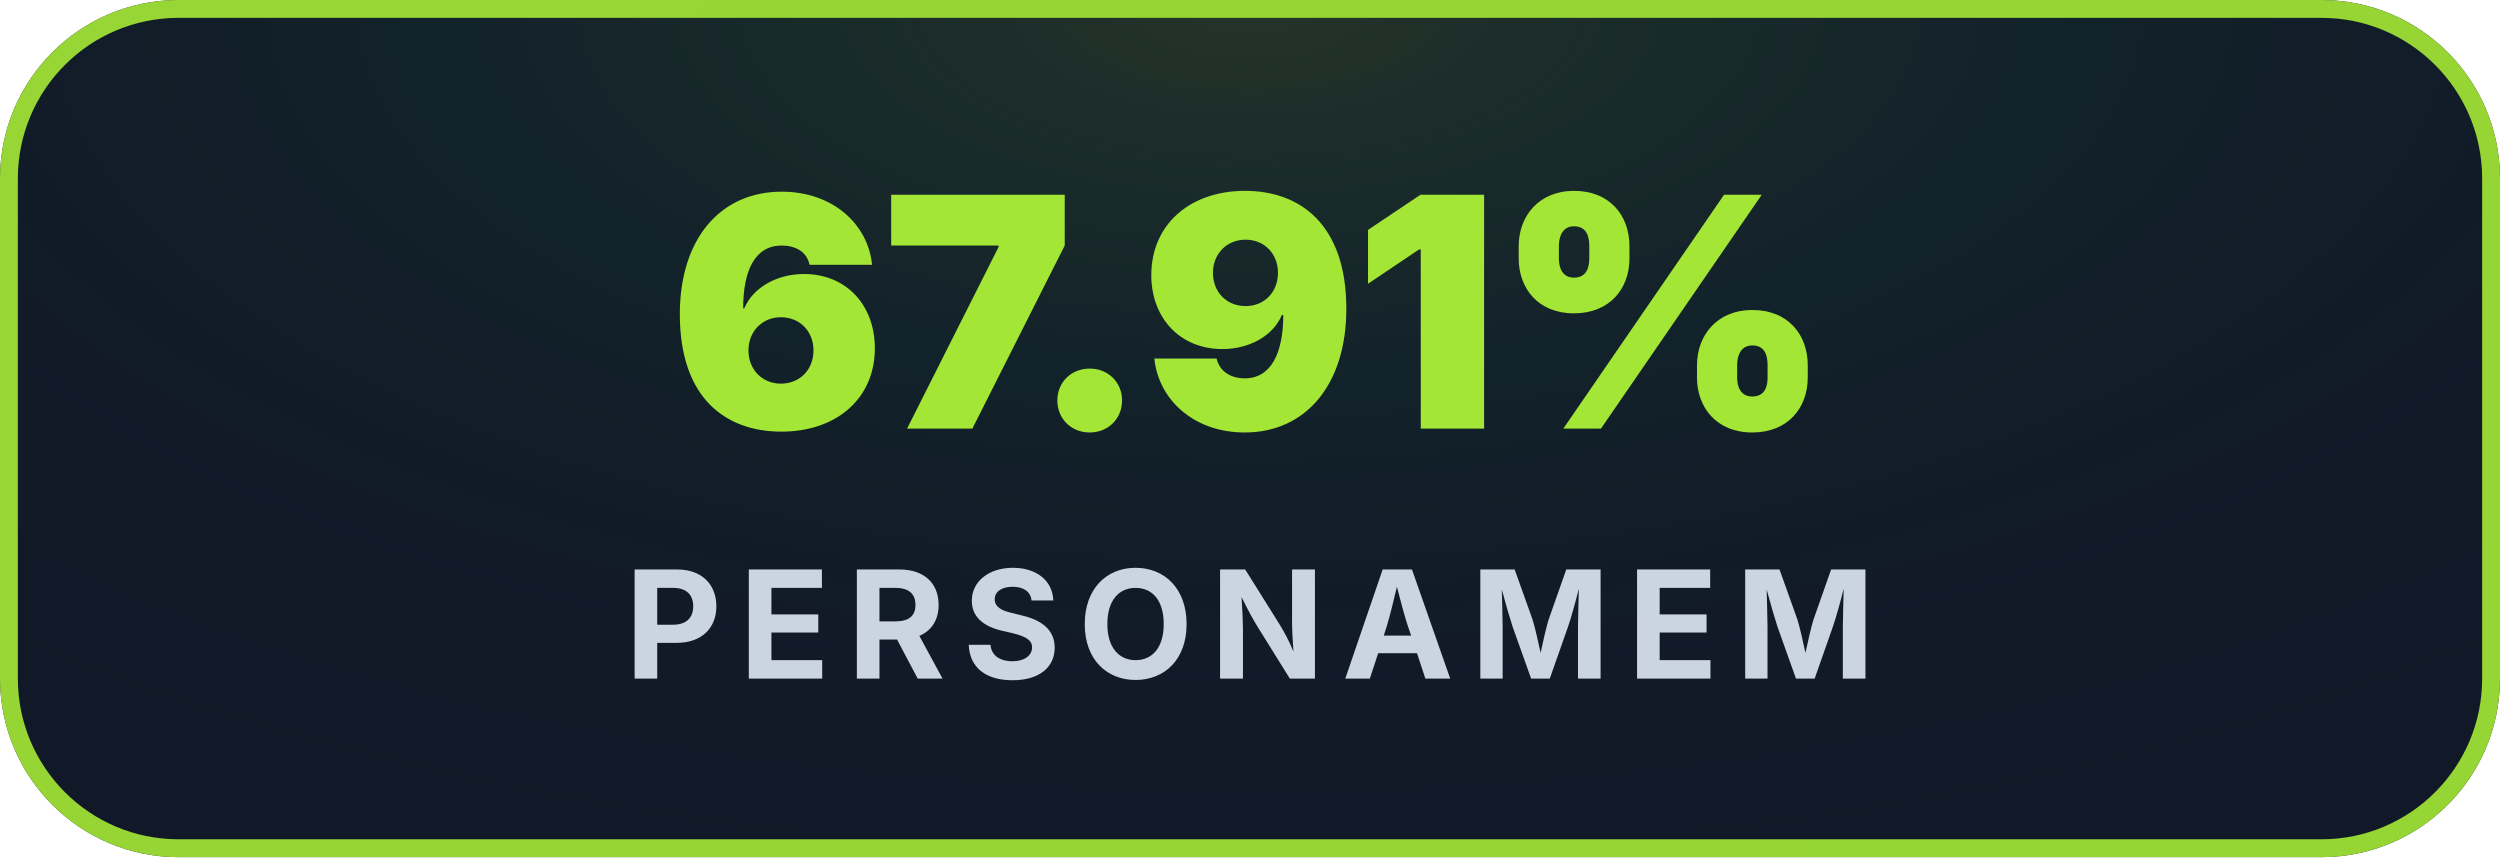
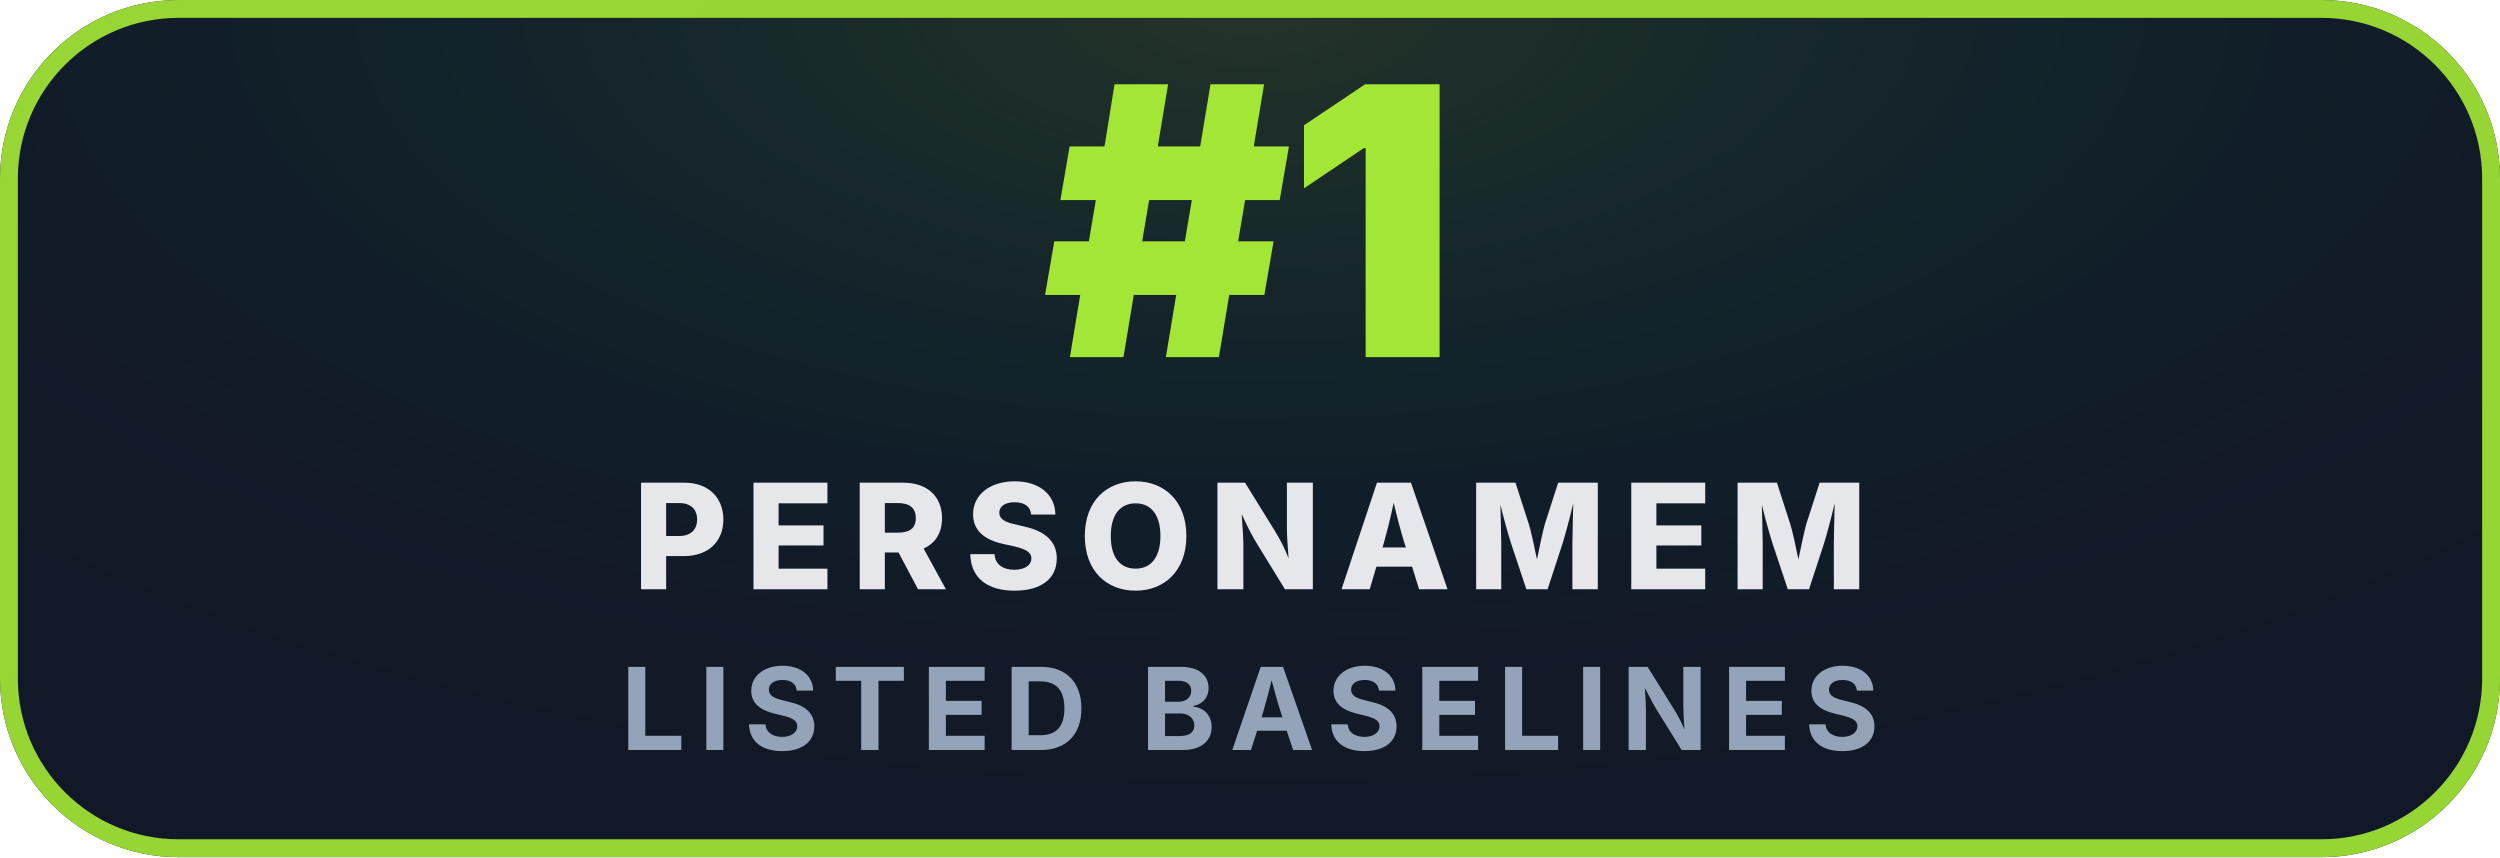
- <svg xmlns="http://www.w3.org/2000/svg" viewBox="0 0 140 48" fill="none" role="img" aria-label="PersonaMem: 67.91%">
+ <svg xmlns="http://www.w3.org/2000/svg" viewBox="0 0 140 48" fill="none" role="img" aria-label="PersonaMem: rank #1 among listed baselines">
  <rect x="0" y="0" width="140" height="48" rx="10" fill="#111827" />
  <rect x="0.5" y="0.5" width="139" height="47" rx="9.5" stroke="url(#border)" stroke-opacity="0.92" />
  <rect x="1" y="1" width="138" height="46" rx="9" fill="url(#shine)" opacity="0.62" />
-   <text x="70" y="24" fill="#A3E635" font-family="ui-sans-serif, -apple-system, Segoe UI, Inter, system-ui, Arial, sans-serif" font-size="18" font-weight="900" text-anchor="middle" letter-spacing="-0.2">67.91%</text>
-   <text x="70" y="38" fill="#CBD5E1" font-family="ui-sans-serif, -apple-system, Segoe UI, Inter, system-ui, Arial, sans-serif" font-size="8.4" font-weight="700" text-anchor="middle" letter-spacing="0.95">PERSONAMEM</text>
+   <text x="70" y="20" fill="#A3E635" font-family="ui-sans-serif, -apple-system, Segoe UI, Inter, system-ui, Arial, sans-serif" font-size="21" font-weight="900" text-anchor="middle" letter-spacing="-0.2">#1</text>
+   <text x="70" y="33" fill="#E5E7EB" font-family="ui-sans-serif, -apple-system, Segoe UI, Inter, system-ui, Arial, sans-serif" font-size="8.2" font-weight="800" text-anchor="middle" letter-spacing="0.95">PERSONAMEM</text>
+   <text x="70" y="42" fill="#94A3B8" font-family="ui-sans-serif, -apple-system, Segoe UI, Inter, system-ui, Arial, sans-serif" font-size="6.4" font-weight="700" text-anchor="middle" letter-spacing="0.75">LISTED BASELINES</text>
  <defs>
    <linearGradient id="border" x1="0" y1="0" x2="140" y2="48">
      <stop stop-color="#A3E635" />
      <stop offset="0.55" stop-color="#22C55E" />
      <stop offset="1" stop-color="#38BDF8" />
    </linearGradient>
    <radialGradient id="shine" cx="0" cy="0" r="1" gradientUnits="userSpaceOnUse" gradientTransform="translate(70 0) rotate(90) scale(52 112)">
      <stop stop-color="#A3E635" stop-opacity="0.22" />
      <stop offset="0.45" stop-color="#22C55E" stop-opacity="0.08" />
      <stop offset="1" stop-color="#111827" stop-opacity="0" />
    </radialGradient>
  </defs>
</svg>
